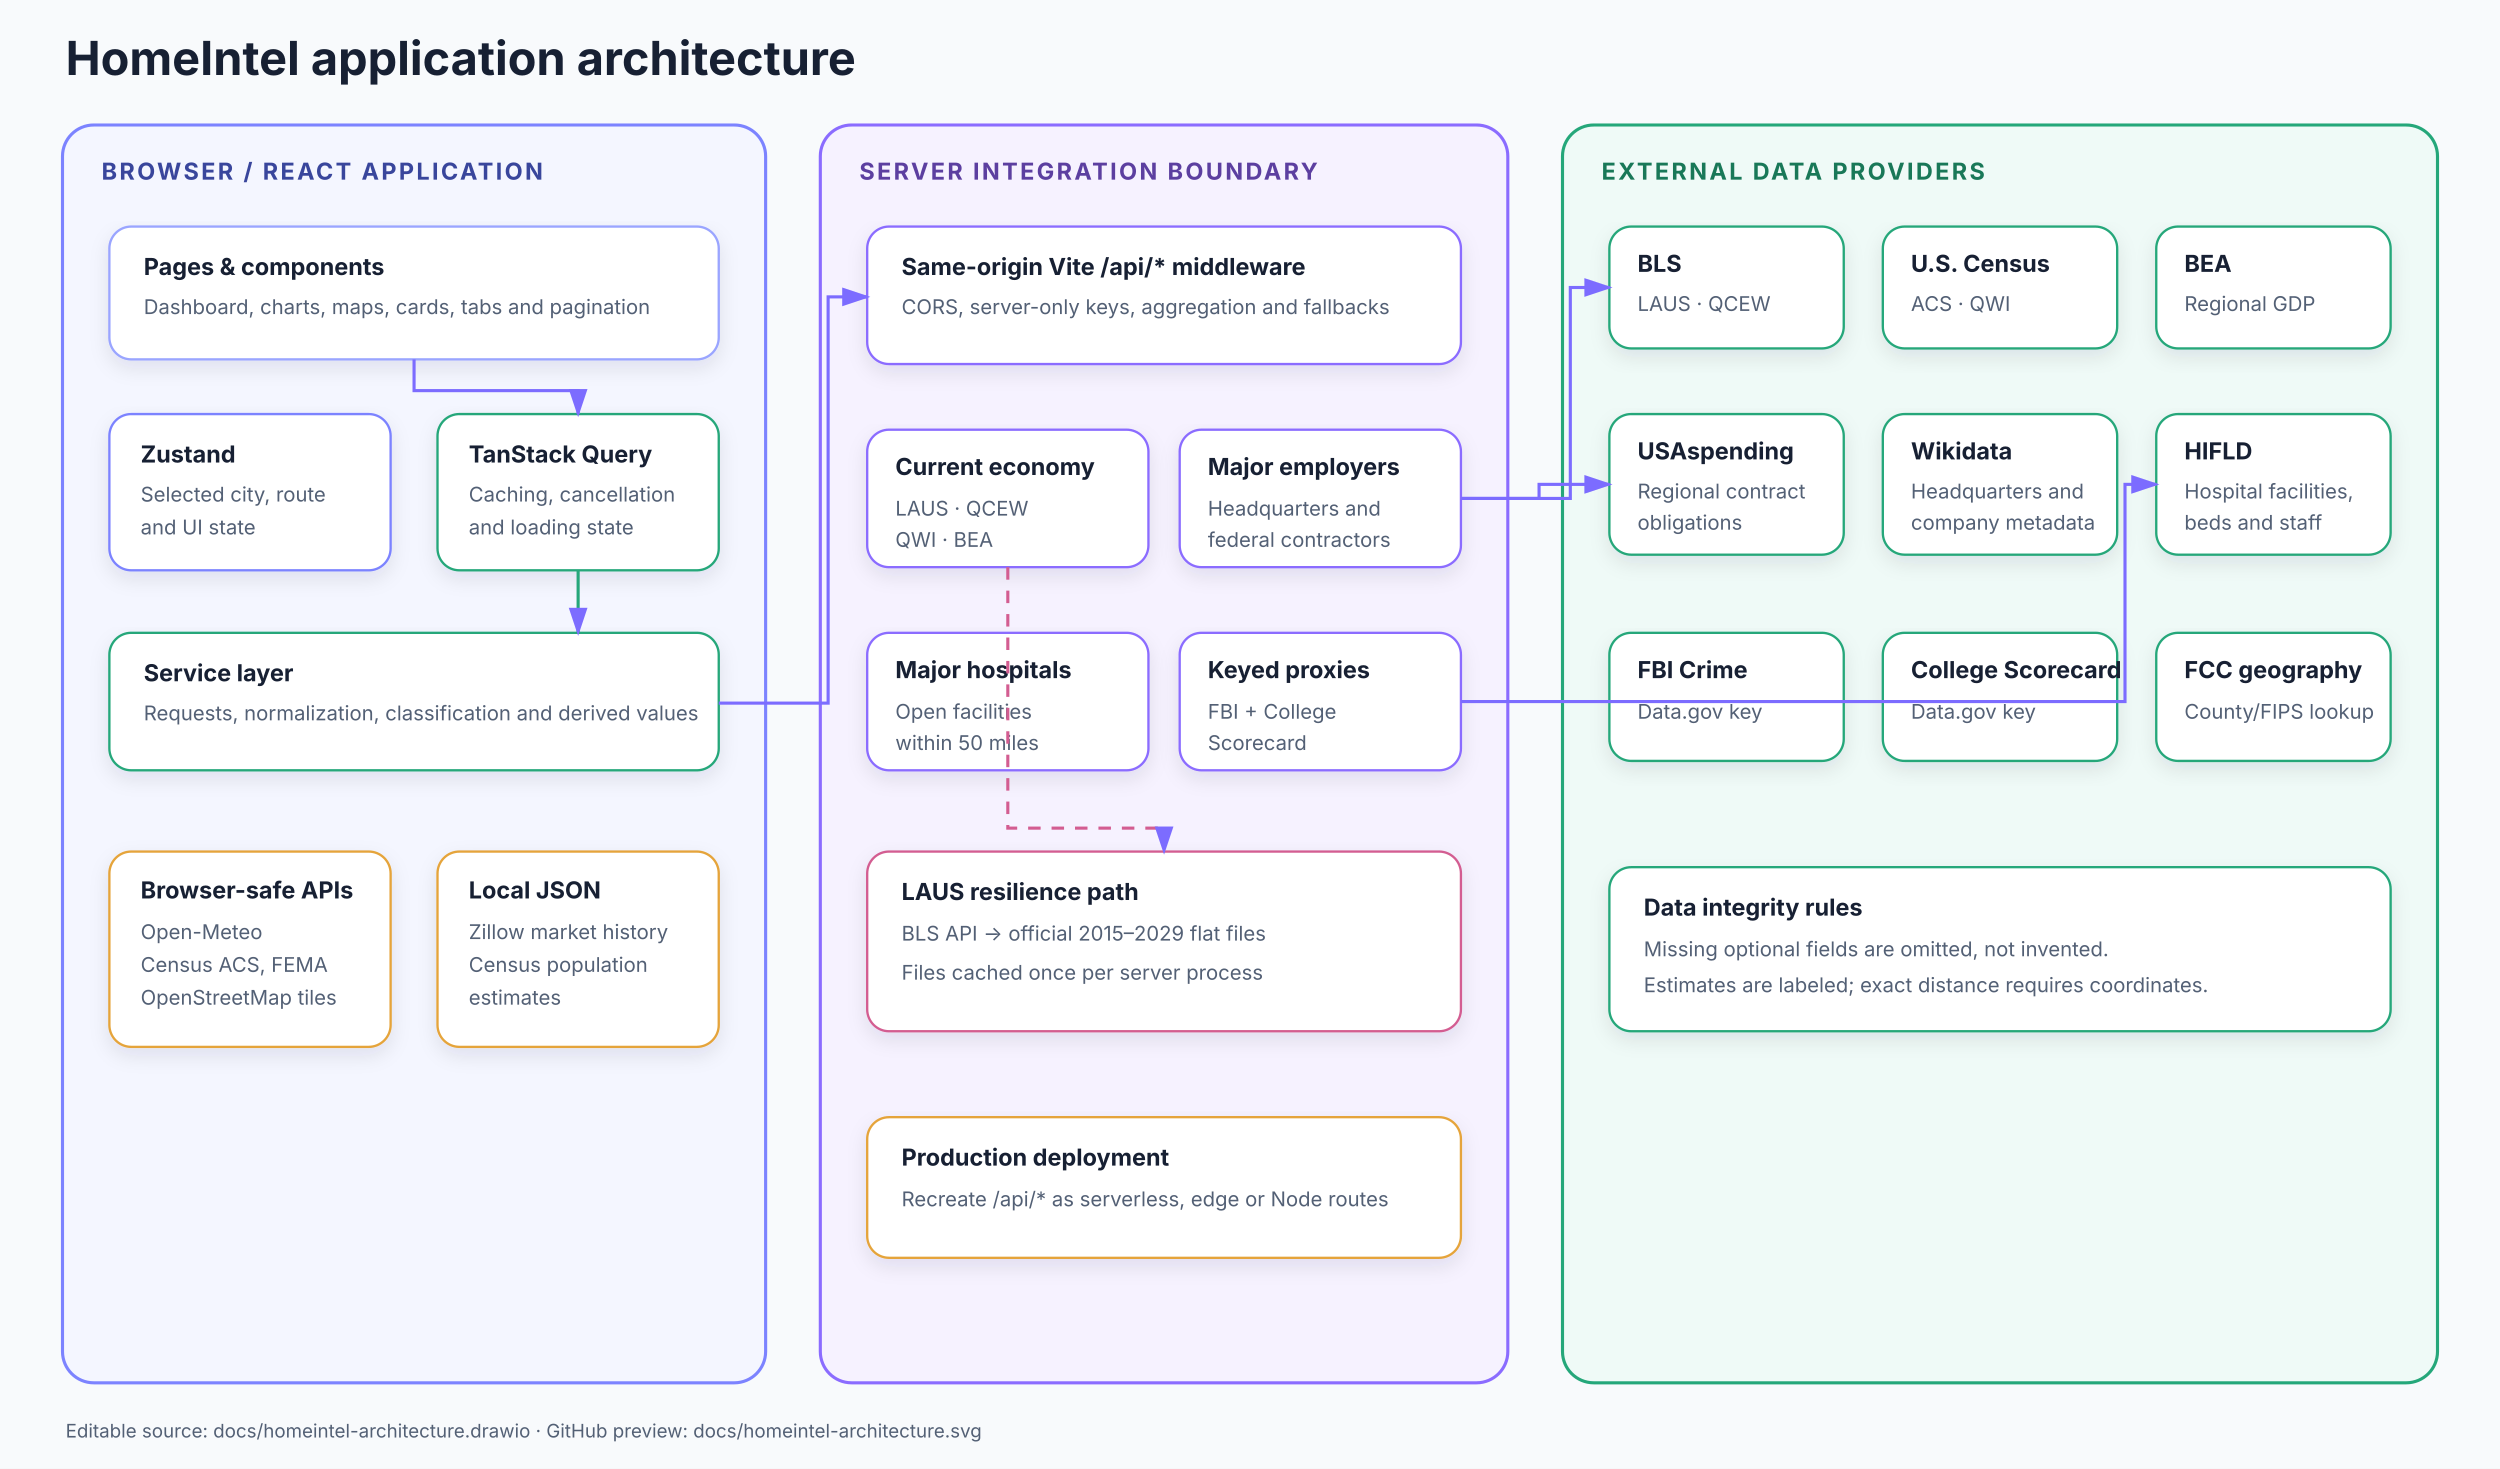
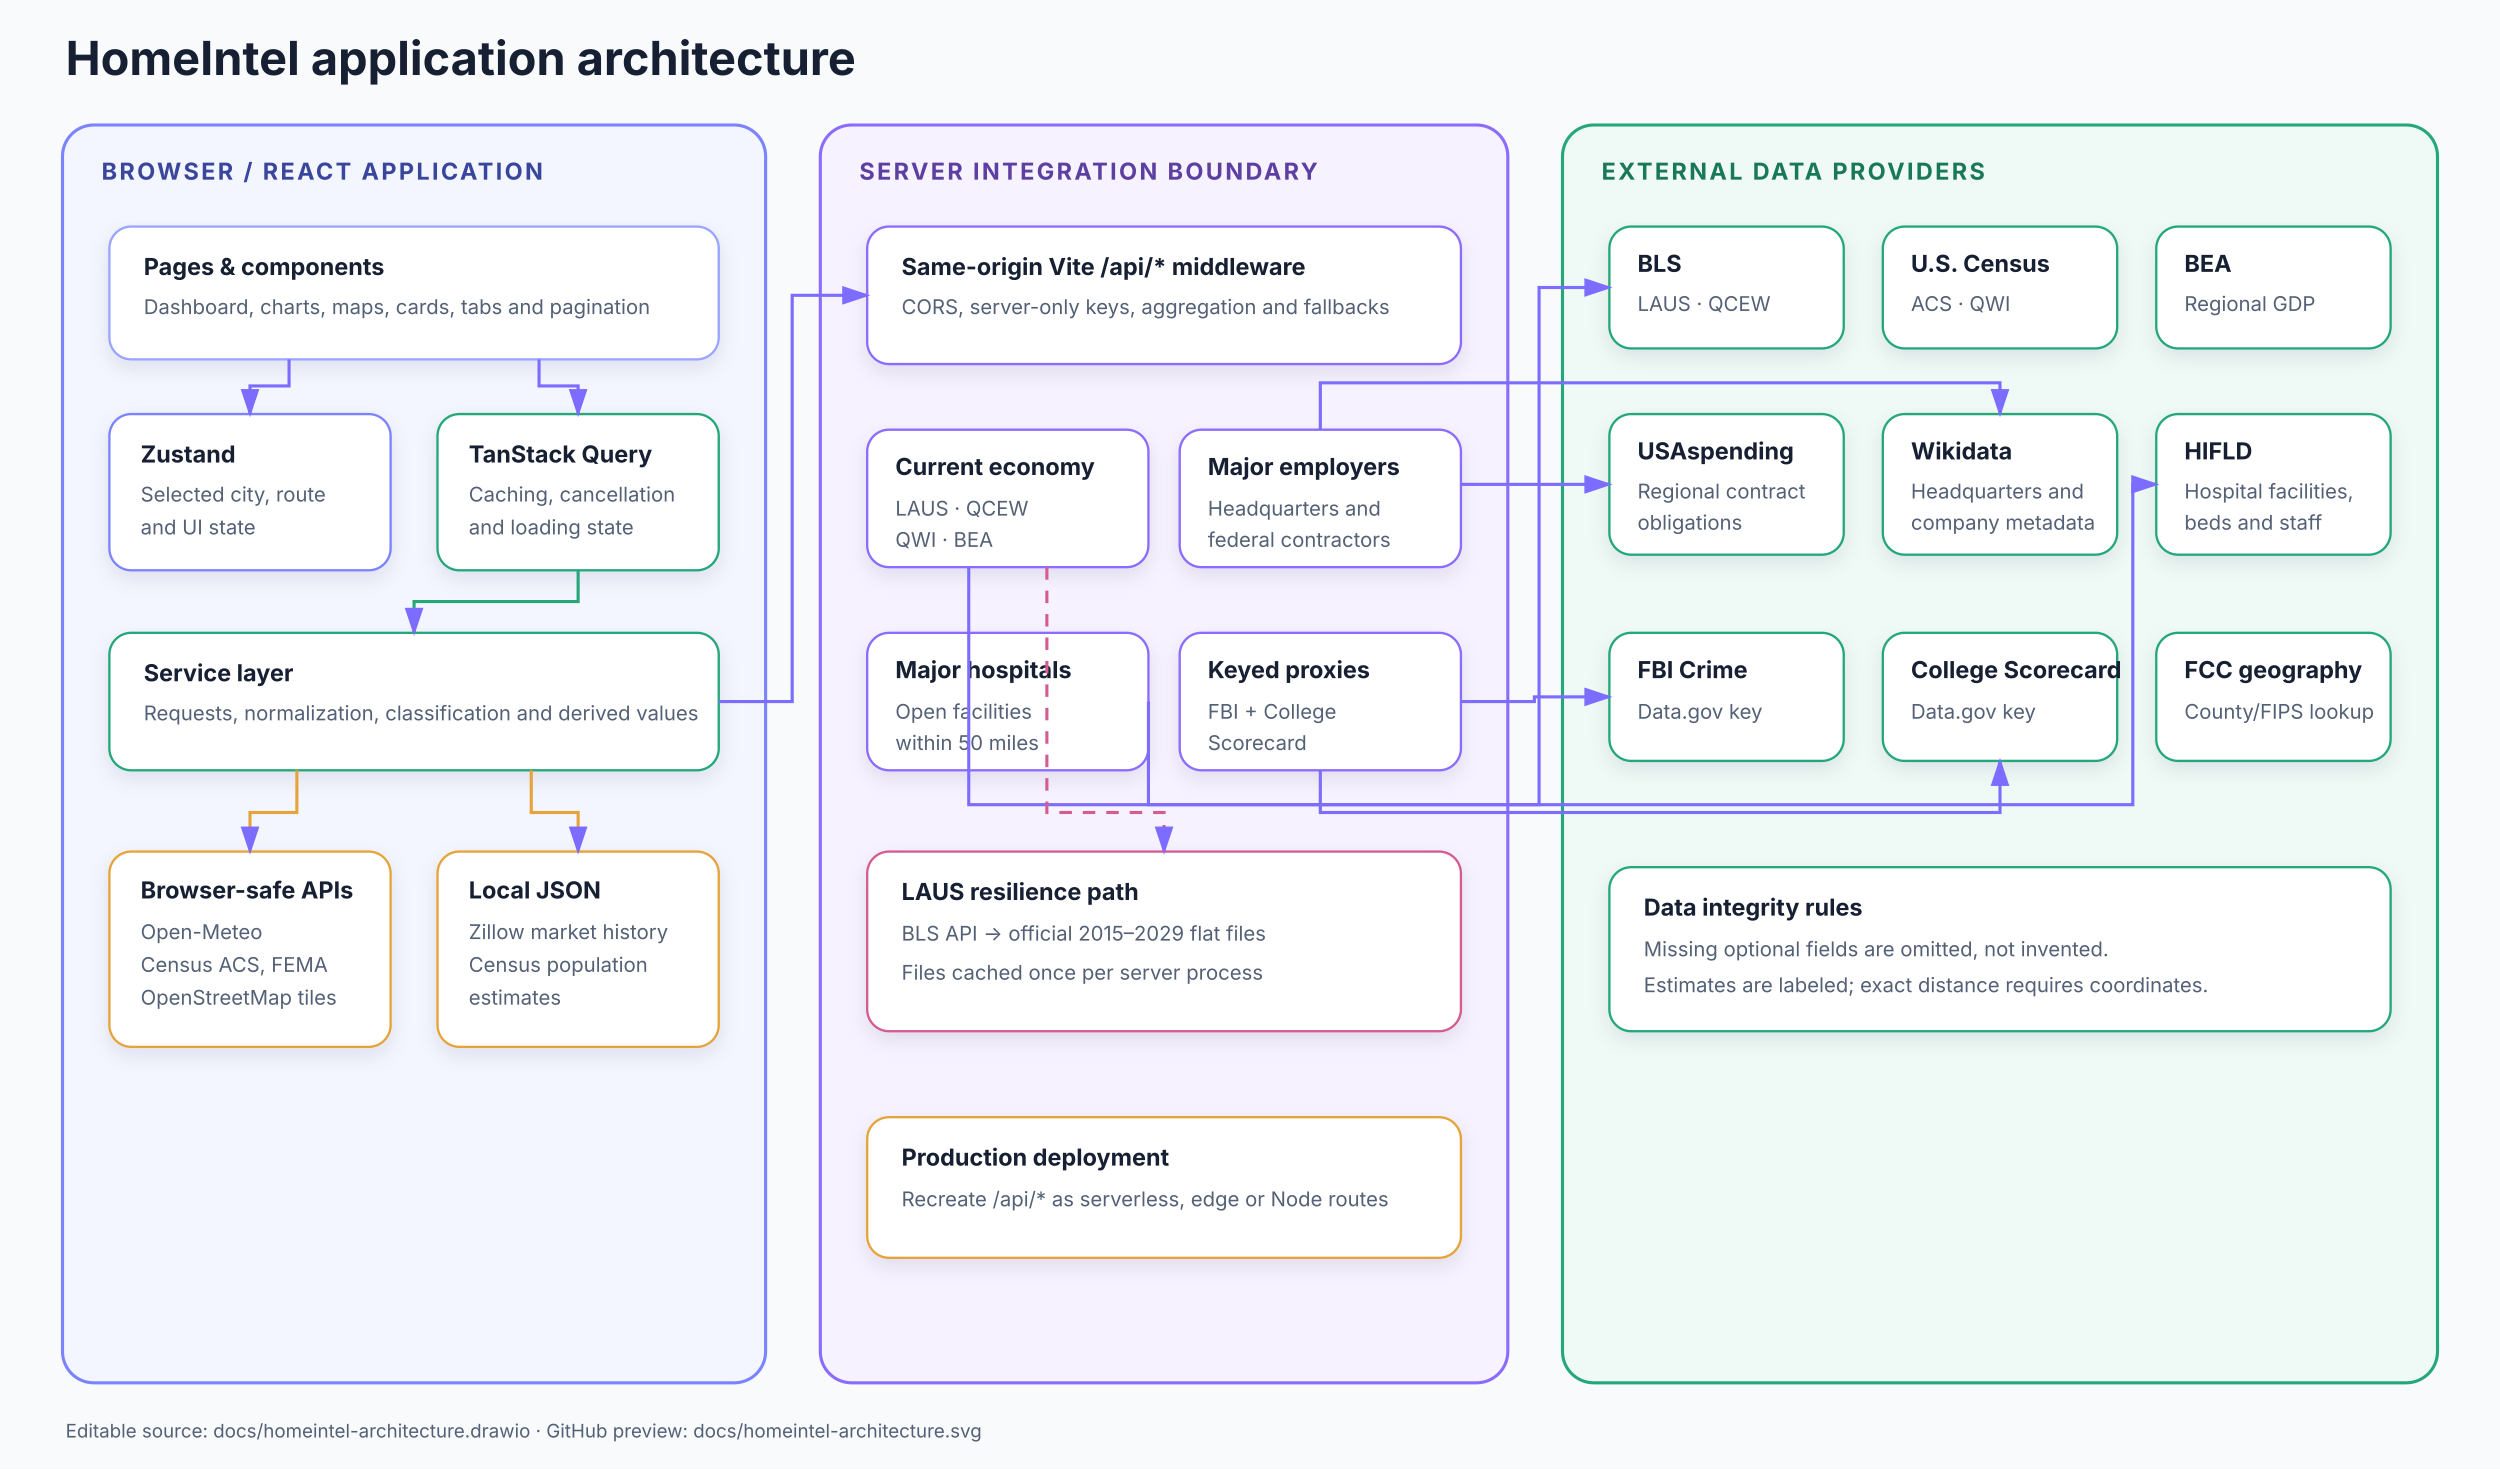
<svg xmlns="http://www.w3.org/2000/svg" width="1600" height="940" viewBox="0 0 1600 940" role="img" aria-labelledby="title desc">
  <defs>
    <filter id="shadow" x="-10%" y="-10%" width="120%" height="130%">
      <feDropShadow dx="0" dy="5" stdDeviation="6" flood-color="#172033" flood-opacity=".09" />
    </filter>
    <marker id="arrow-purple" markerWidth="10" markerHeight="10" refX="8" refY="3" orient="auto">
      <path d="M0,0 L0,6 L9,3 z" fill="#7c6cff" />
    </marker>
    <marker id="arrow-green" markerWidth="10" markerHeight="10" refX="8" refY="3" orient="auto">
      <path d="M0,0 L0,6 L9,3 z" fill="#25a77a" />
    </marker>
    <style>
      .title{font:700 30px Inter,Arial,sans-serif;fill:#172033}.group{font:700 15px Inter,Arial,sans-serif;letter-spacing:1.5px}.h{font:700 15px Inter,Arial,sans-serif;fill:#172033}.p{font:13px Inter,Arial,sans-serif;fill:#536075}.small{font:12px Inter,Arial,sans-serif;fill:#536075}.box{fill:#fff;stroke-width:1.5;rx:14;filter:url(#shadow)}.line{fill:none;stroke-width:2;marker-end:url(#arrow-purple)}
    </style>
  </defs>
  <rect width="1600" height="940" fill="#f8fafc" />
  <text x="42" y="48" class="title">HomeIntel application architecture</text>
  <rect x="40" y="80" width="450" height="805" rx="20" fill="#f4f6ff" stroke="#7c83ff" stroke-width="2" />
  <text x="65" y="115" class="group" fill="#39469c">BROWSER / REACT APPLICATION</text>
  <rect x="525" y="80" width="440" height="805" rx="20" fill="#f6f2ff" stroke="#8b6cff" stroke-width="2" />
  <text x="550" y="115" class="group" fill="#5c3fa0">SERVER INTEGRATION BOUNDARY</text>
  <rect x="1000" y="80" width="560" height="805" rx="20" fill="#effaf7" stroke="#25a77a" stroke-width="2" />
  <text x="1025" y="115" class="group" fill="#197858">EXTERNAL DATA PROVIDERS</text>
  <g transform="translate(70 145)">
    <rect class="box" width="390" height="85" stroke="#9aa5ff" />
    <text x="22" y="31" class="h">Pages &amp; components</text>
    <text x="22" y="56" class="p">Dashboard, charts, maps, cards, tabs and pagination</text>
  </g>
  <g transform="translate(70 265)">
    <rect class="box" width="180" height="100" stroke="#7c83ff" fill="#eef0ff" />
    <text x="20" y="31" class="h">Zustand</text>
    <text x="20" y="56" class="p">Selected city, route</text>
    <text x="20" y="77" class="p">and UI state</text>
  </g>
  <g transform="translate(280 265)">
    <rect class="box" width="180" height="100" stroke="#25a77a" fill="#e9fff8" />
    <text x="20" y="31" class="h">TanStack Query</text>
    <text x="20" y="56" class="p">Caching, cancellation</text>
    <text x="20" y="77" class="p">and loading state</text>
  </g>
  <g transform="translate(70 405)">
    <rect class="box" width="390" height="88" stroke="#25a77a" />
    <text x="22" y="31" class="h">Service layer</text>
    <text x="22" y="56" class="p">Requests, normalization, classification and derived values</text>
  </g>
  <g transform="translate(70 545)">
    <rect class="box" width="180" height="125" stroke="#e5a43a" fill="#fff9ed" />
    <text x="20" y="30" class="h">Browser-safe APIs</text>
    <text x="20" y="56" class="p">Open-Meteo</text>
    <text x="20" y="77" class="p">Census ACS, FEMA</text>
    <text x="20" y="98" class="p">OpenStreetMap tiles</text>
  </g>
  <g transform="translate(280 545)">
    <rect class="box" width="180" height="125" stroke="#e5a43a" fill="#fff9ed" />
    <text x="20" y="30" class="h">Local JSON</text>
    <text x="20" y="56" class="p">Zillow market history</text>
    <text x="20" y="77" class="p">Census population</text>
    <text x="20" y="98" class="p">estimates</text>
  </g>
  <g transform="translate(555 145)">
    <rect class="box" width="380" height="88" stroke="#8b6cff" />
    <text x="22" y="31" class="h">Same-origin Vite /api/* middleware</text>
    <text x="22" y="56" class="p">CORS, server-only keys, aggregation and fallbacks</text>
  </g>
  <g transform="translate(555 275)">
    <rect class="box" width="180" height="88" stroke="#8b6cff" fill="#eee8ff" />
    <text x="18" y="29" class="h">Current economy</text>
    <text x="18" y="55" class="p">LAUS · QCEW</text>
    <text x="18" y="75" class="p">QWI · BEA</text>
  </g>
  <g transform="translate(755 275)">
    <rect class="box" width="180" height="88" stroke="#8b6cff" fill="#eee8ff" />
    <text x="18" y="29" class="h">Major employers</text>
    <text x="18" y="55" class="p">Headquarters and</text>
    <text x="18" y="75" class="p">federal contractors</text>
  </g>
  <g transform="translate(555 405)">
    <rect class="box" width="180" height="88" stroke="#8b6cff" fill="#eee8ff" />
    <text x="18" y="29" class="h">Major hospitals</text>
    <text x="18" y="55" class="p">Open facilities</text>
    <text x="18" y="75" class="p">within 50 miles</text>
  </g>
  <g transform="translate(755 405)">
    <rect class="box" width="180" height="88" stroke="#8b6cff" fill="#eee8ff" />
    <text x="18" y="29" class="h">Keyed proxies</text>
    <text x="18" y="55" class="p">FBI + College</text>
    <text x="18" y="75" class="p">Scorecard</text>
  </g>
  <g transform="translate(555 545)">
    <rect class="box" width="380" height="115" stroke="#d35d91" fill="#fff0f6" />
    <text x="22" y="31" class="h">LAUS resilience path</text>
    <text x="22" y="57" class="p">BLS API → official 2015–2029 flat files</text>
    <text x="22" y="82" class="p">Files cached once per server process</text>
  </g>
  <g transform="translate(555 715)">
    <rect class="box" width="380" height="90" stroke="#e5a43a" fill="#fff9ed" />
    <text x="22" y="31" class="h">Production deployment</text>
    <text x="22" y="57" class="p">Recreate /api/* as serverless, edge or Node routes</text>
  </g>
  <g transform="translate(1030 145)">
    <rect class="box" width="150" height="78" stroke="#25a77a" />
    <text x="18" y="29" class="h">BLS</text>
    <text x="18" y="54" class="p">LAUS · QCEW</text>
  </g>
  <g transform="translate(1205 145)">
    <rect class="box" width="150" height="78" stroke="#25a77a" />
    <text x="18" y="29" class="h">U.S. Census</text>
    <text x="18" y="54" class="p">ACS · QWI</text>
  </g>
  <g transform="translate(1380 145)">
    <rect class="box" width="150" height="78" stroke="#25a77a" />
    <text x="18" y="29" class="h">BEA</text>
    <text x="18" y="54" class="p">Regional GDP</text>
  </g>
  <g transform="translate(1030 265)">
    <rect class="box" width="150" height="90" stroke="#25a77a" />
    <text x="18" y="29" class="h">USAspending</text>
    <text x="18" y="54" class="p">Regional contract</text>
    <text x="18" y="74" class="p">obligations</text>
  </g>
  <g transform="translate(1205 265)">
    <rect class="box" width="150" height="90" stroke="#25a77a" />
    <text x="18" y="29" class="h">Wikidata</text>
    <text x="18" y="54" class="p">Headquarters and</text>
    <text x="18" y="74" class="p">company metadata</text>
  </g>
  <g transform="translate(1380 265)">
    <rect class="box" width="150" height="90" stroke="#25a77a" />
    <text x="18" y="29" class="h">HIFLD</text>
    <text x="18" y="54" class="p">Hospital facilities,</text>
    <text x="18" y="74" class="p">beds and staff</text>
  </g>
  <g transform="translate(1030 405)">
    <rect class="box" width="150" height="82" stroke="#25a77a" />
    <text x="18" y="29" class="h">FBI Crime</text>
    <text x="18" y="55" class="p">Data.gov key</text>
  </g>
  <g transform="translate(1205 405)">
    <rect class="box" width="150" height="82" stroke="#25a77a" />
    <text x="18" y="29" class="h">College Scorecard</text>
    <text x="18" y="55" class="p">Data.gov key</text>
  </g>
  <g transform="translate(1380 405)">
    <rect class="box" width="150" height="82" stroke="#25a77a" />
    <text x="18" y="29" class="h">FCC geography</text>
    <text x="18" y="55" class="p">County/FIPS lookup</text>
  </g>
  <g transform="translate(1030 555)">
    <rect class="box" width="500" height="105" stroke="#25a77a" fill="#e9fff8" />
    <text x="22" y="31" class="h">Data integrity rules</text>
    <text x="22" y="57" class="p">Missing optional fields are omitted, not invented.</text>
    <text x="22" y="80" class="p">Estimates are labeled; exact distance requires coordinates.</text>
  </g>
-   <path d="M265 230 V250 H370 V265" class="line" stroke="#7c6cff" />
-   <path d="M370 365 V405" class="line" stroke="#25a77a" marker-end="url(#arrow-green)" />
-   <path d="M460 450 H530 V190 H555" class="line" stroke="#7c6cff" />
-   <path d="M935 319 H1005 V184 H1030" class="line" stroke="#7c6cff" />
-   <path d="M935 319 H985 V310 H1030" class="line" stroke="#7c6cff" />
-   <path d="M935 449 H1360 V310 H1380" class="line" stroke="#7c6cff" />
-   <path d="M645 363 V530 H745 V545" fill="none" stroke="#d35d91" stroke-width="2" stroke-dasharray="8 7" marker-end="url(#arrow-purple)" />
+   <path d="M185 230 V247 H160 V265" class="line" stroke="#7c6cff" />
+   <path d="M345 230 V247 H370 V265" class="line" stroke="#7c6cff" />
+   <path d="M370 365 V385 H265 V405" class="line" stroke="#25a77a" marker-end="url(#arrow-green)" />
+   <path d="M190 493 V520 H160 V545" class="line" stroke="#e5a43a" />
+   <path d="M340 493 V520 H370 V545" class="line" stroke="#e5a43a" />
+   <path d="M460 449 H507 V189 H555" class="line" stroke="#7c6cff" />
+   <path d="M620 363 V515 H985 V184 H1030" class="line" stroke="#7c6cff" />
+   <path d="M935 310 H1030" class="line" stroke="#7c6cff" />
+   <path d="M845 275 V245 H1280 V265" class="line" stroke="#7c6cff" />
+   <path d="M735 449 V515 H1365 V310 H1380" class="line" stroke="#7c6cff" />
+   <path d="M935 449 H982 V446 H1030" class="line" stroke="#7c6cff" />
+   <path d="M845 493 V520 H1280 V487" class="line" stroke="#7c6cff" />
+   <path d="M670 363 V520 H745 V545" fill="none" stroke="#d35d91" stroke-width="2" stroke-dasharray="8 7" marker-end="url(#arrow-purple)" />
  <text x="42" y="920" class="small">Editable source: docs/homeintel-architecture.drawio · GitHub preview: docs/homeintel-architecture.svg</text>
</svg>
